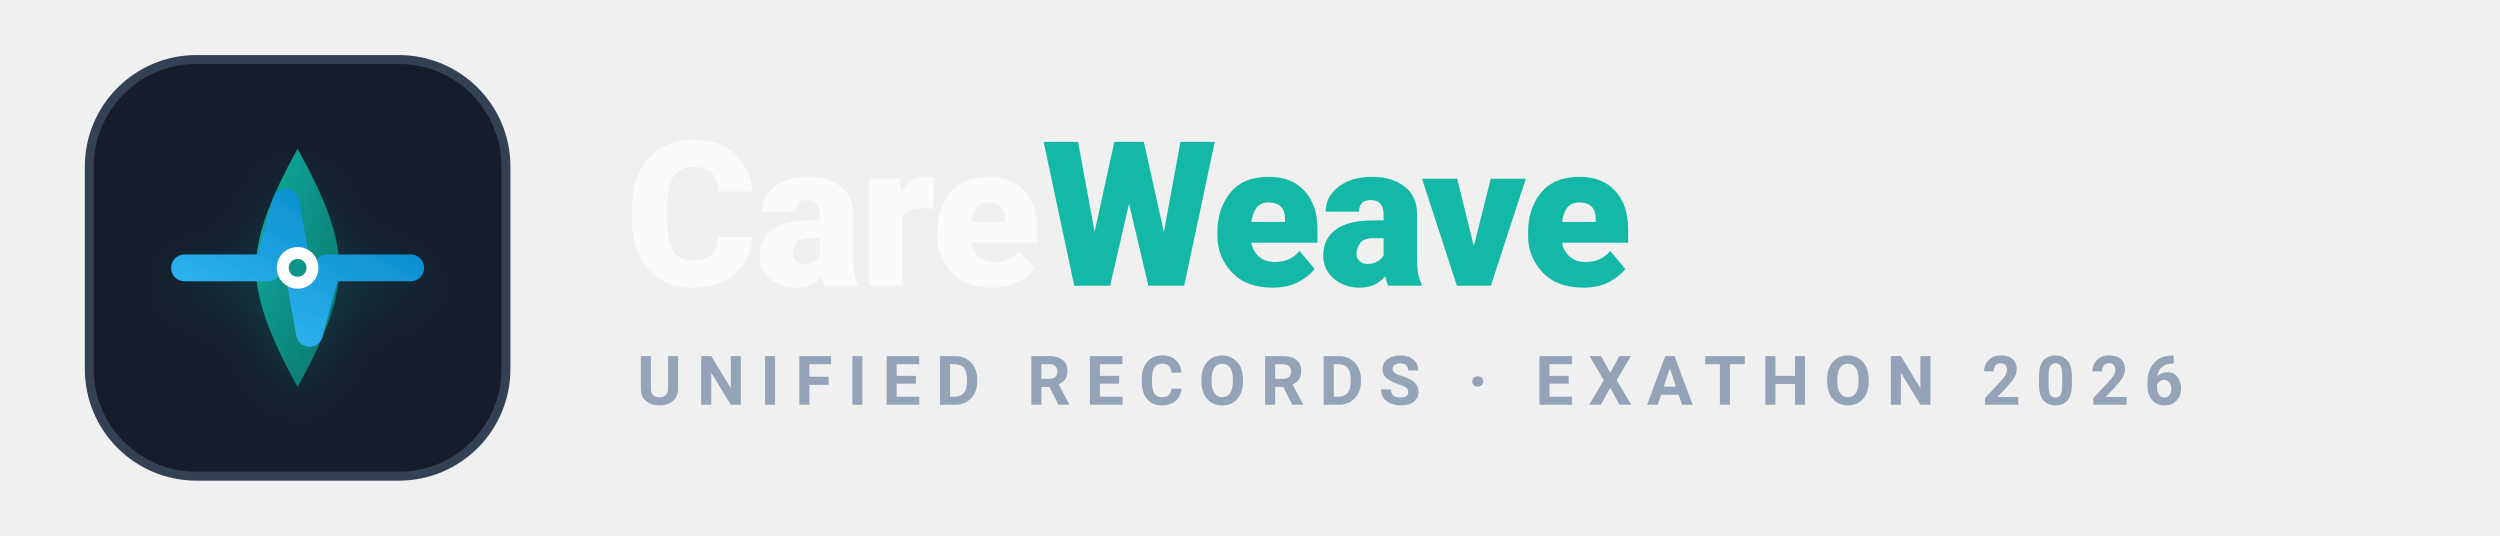
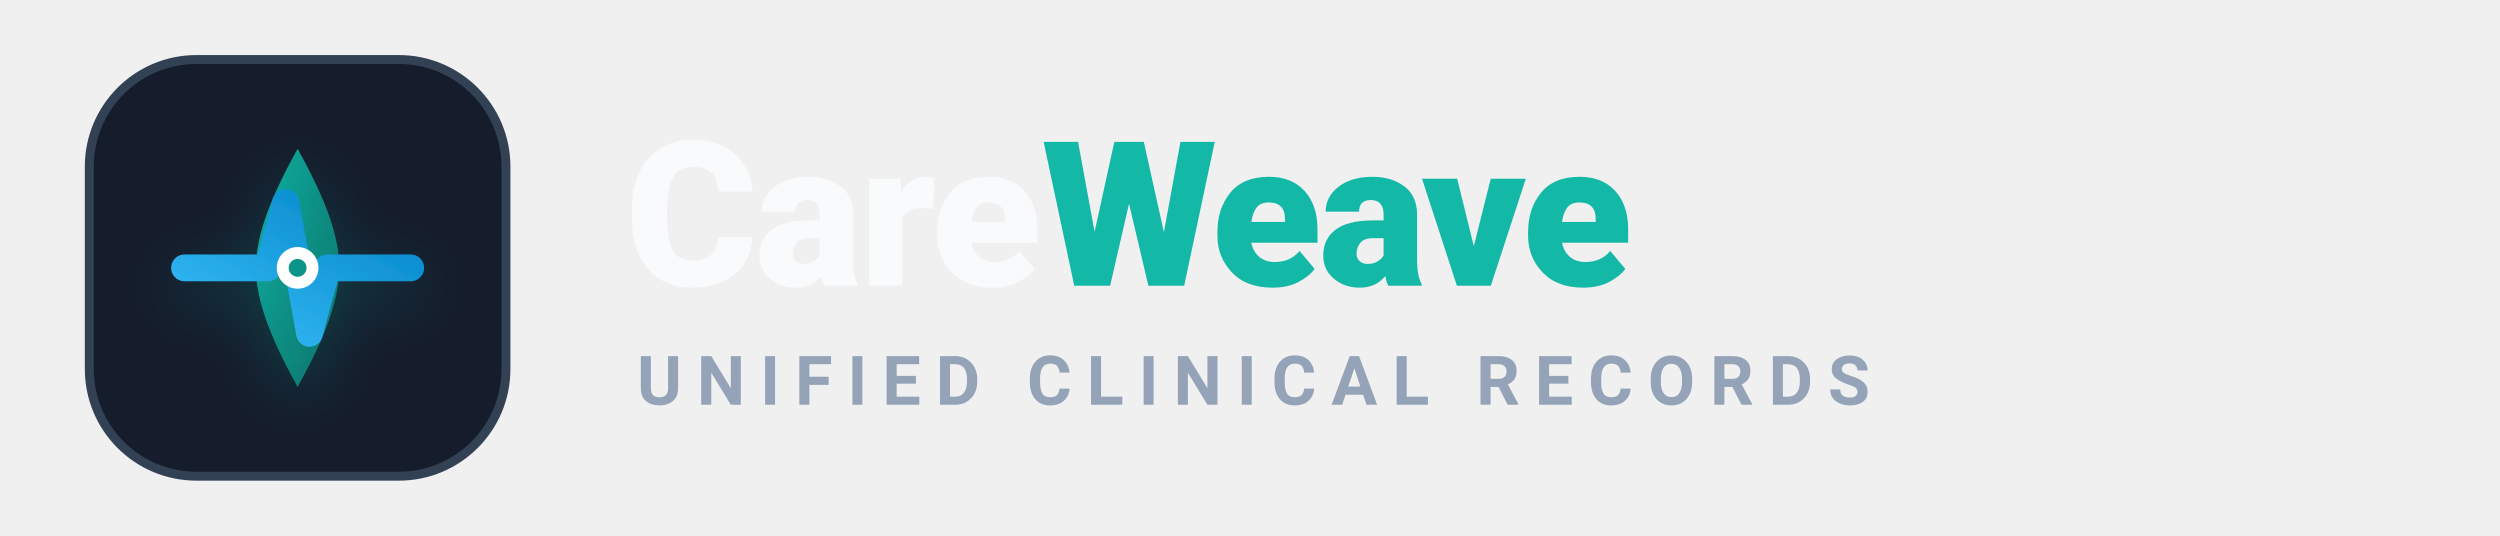
<svg xmlns="http://www.w3.org/2000/svg" viewBox="0 0 420 90" width="420" height="90" fill="none">
  <defs>
    <linearGradient id="cwWeaveGrad1" x1="0%" y1="0%" x2="100%" y2="100%">
      <stop offset="0%" stop-color="#14b8a6" />
      <stop offset="50%" stop-color="#0d9488" />
      <stop offset="100%" stop-color="#0f766e" />
    </linearGradient>
    <linearGradient id="cwWeaveGrad2" x1="0%" y1="100%" x2="100%" y2="0%">
      <stop offset="0%" stop-color="#38bdf8" />
      <stop offset="100%" stop-color="#0284c7" />
    </linearGradient>
    <filter id="logoGlow" x="-20%" y="-20%" width="140%" height="140%">
      <feDropShadow dx="0" dy="3" stdDeviation="5" flood-color="#0d9488" flood-opacity="0.3" />
    </filter>
  </defs>
  <g transform="translate(15, 10)">
    <rect width="70" height="70" rx="18" fill="#151c2c" stroke="#334155" stroke-width="1.5" />
    <g filter="url(#logoGlow)">
      <path d="M35 15 C30 24, 28 30, 28 35 C28 40, 30 46, 35 55 C40 46, 42 40, 42 35 C42 30, 40 24, 35 15 Z" fill="url(#cwWeaveGrad1)" opacity="0.95" />
      <path d="M16 35 C22 35, 26 35, 30 35 L33 24 L37 46 L40 35 C44 35, 48 35, 54 35" stroke="url(#cwWeaveGrad2)" stroke-width="4.5" stroke-linecap="round" stroke-linejoin="round" />
      <circle cx="35" cy="35" r="3.5" fill="#ffffff" />
      <circle cx="35" cy="35" r="1.5" fill="#0d9488" />
    </g>
  </g>
  <text x="105" y="48" font-family="system-ui, -apple-system, 'Segoe UI', Roboto, sans-serif" font-size="34" font-weight="800" letter-spacing="-0.5" fill="#f8fafc">
    Care<tspan fill="#14b8a6">Weave</tspan>
  </text>
  <text x="107" y="68" font-family="system-ui, -apple-system, 'Segoe UI', Roboto, sans-serif" font-size="11.5" font-weight="600" letter-spacing="2.5" fill="#94a3b8" text-transform="uppercase">
-     UNIFIED RECORDS · EXATHON 2026
+     UNIFIED CLINICAL RECORDS
  </text>
</svg>
